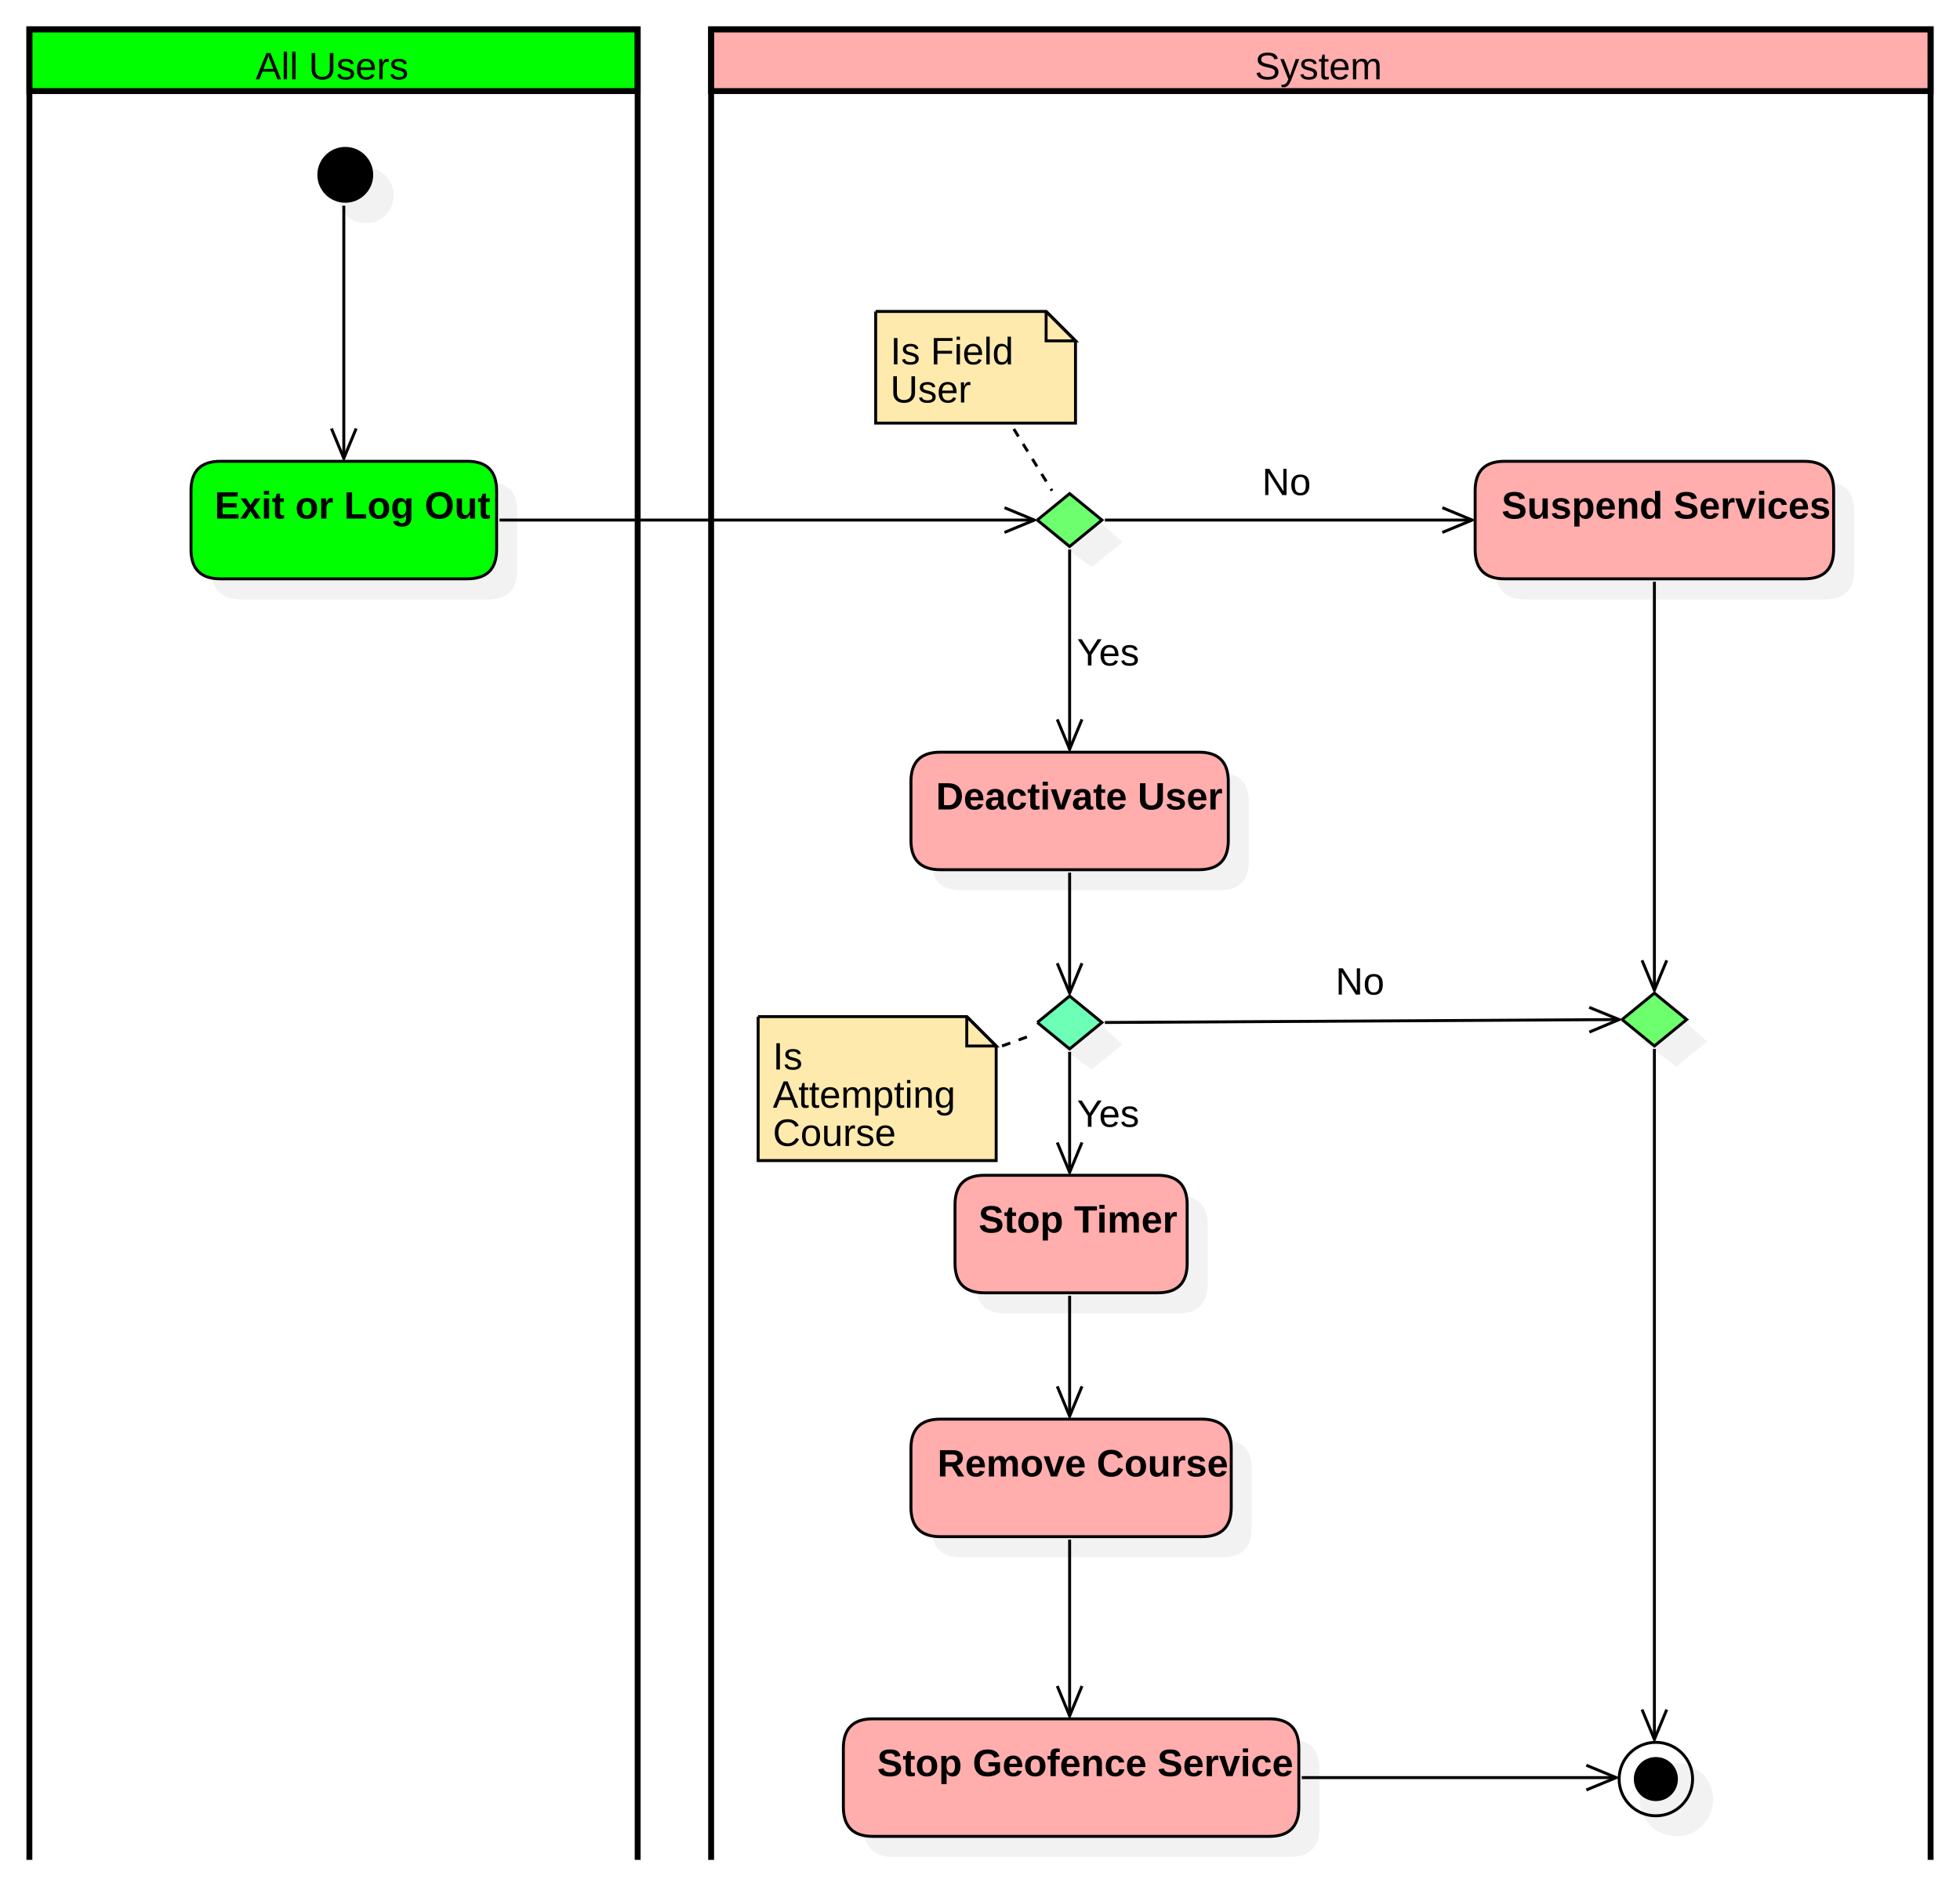
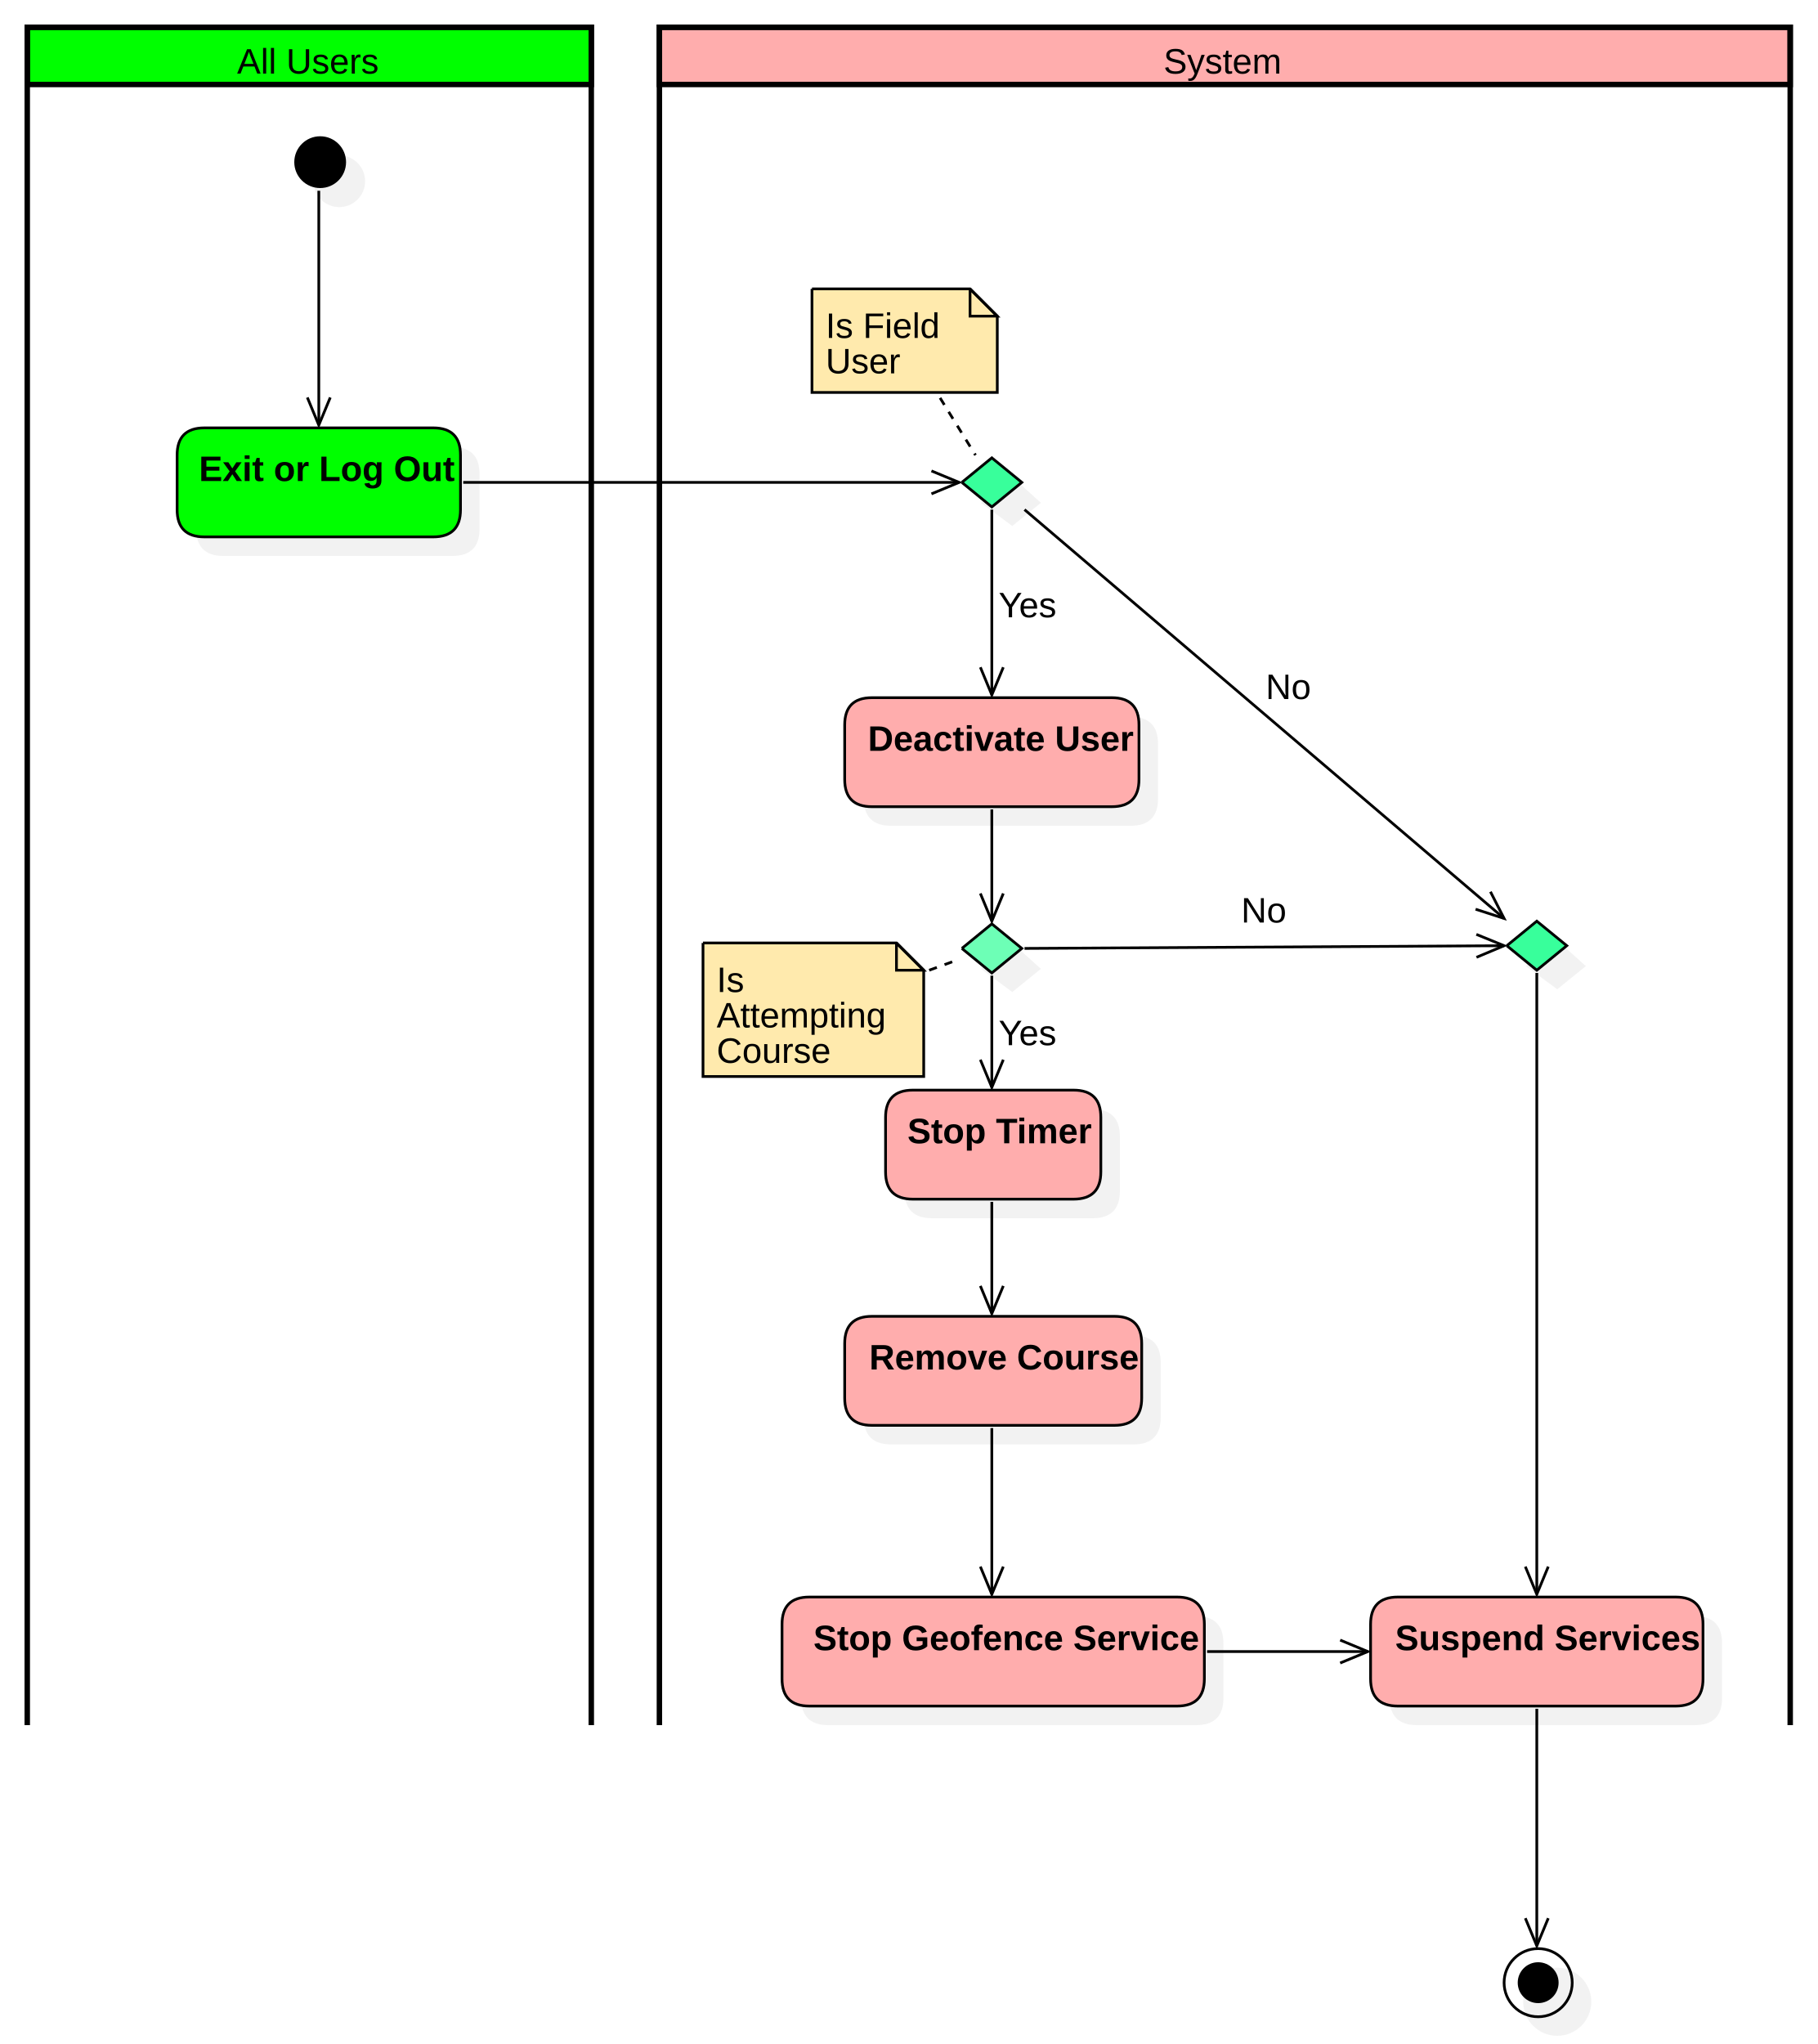
- <svg xmlns="http://www.w3.org/2000/svg" version="1.1" width="667" height="643">
+ <svg xmlns="http://www.w3.org/2000/svg" version="1.1" width="667" height="750">
  <defs />
  <g>
    <g transform="translate(-110,-30) scale(1,1)">
+       <rect fill="#ffadad" stroke="none" x="352" y="40" width="415" height="21" />
+     </g>
+     <g transform="translate(-110,-30) scale(1,1)">
+       <path fill="none" stroke="#000000" d="M 352 40 L 767 40 L 767 61 L 352 61 L 352 40 Z Z" stroke-miterlimit="10" stroke-width="2" />
+     </g>
+     <g transform="translate(-110,-30) scale(1,1)">
+       <path fill="none" stroke="#000000" d="M 352 663 L 352 40 L 767 40 L 767 663" stroke-miterlimit="10" stroke-width="2" />
+     </g>
+     <g transform="translate(-110,-30) scale(1,1)">
+       <g>
+         <path fill="none" stroke="none" />
+         <text fill="#000000" stroke="none" font-family="Arial" font-size="13px" font-style="normal" font-weight="normal" text-decoration="none" x="537" y="57">System</text>
+       </g>
+     </g>
+     <g transform="translate(-110,-30) scale(1,1)">
      <path fill="#C0C0C0" stroke="none" d="M 225 96.5 C 225 91.253 229.253 87 234.5 87 C 239.747 87 244 91.253 244 96.5 C 244 101.747 239.747 106 234.5 106 C 229.253 106 225 101.747 225 96.5 Z" opacity="0.2" />
    </g>
    <g transform="translate(-110,-30) scale(1,1)">
      <path fill="#000000" stroke="none" d="M 218 89.5 C 218 84.253 222.253 80 227.5 80 C 232.747 80 237 84.253 237 89.5 C 237 94.747 232.747 99 227.5 99 C 222.253 99 218 94.747 218 89.5 Z" />
    </g>
    <g transform="translate(-110,-30) scale(1,1)">
      <path fill="#C0C0C0" stroke="none" d="M 192 194 L 276 194 Q 286 194 286 204 L 286 224 Q 286 234 276 234 L 192 234 Q 182 234 182 224 L 182 204 Q 182 194 192 194 Z" opacity="0.2" />
    </g>
    <g transform="translate(-110,-30) scale(1,1)">
      <path fill="#00ff00" stroke="none" d="M 185 187 L 269 187 Q 279 187 279 197 L 279 217 Q 279 227 269 227 L 185 227 Q 175 227 175 217 L 175 197 Q 175 187 185 187 Z" />
    </g>
    <g transform="translate(-110,-30) scale(1,1)">
      <path fill="none" stroke="#000000" d="M 185 187 L 269 187 Q 279 187 279 197 L 279 217 Q 279 227 269 227 L 185 227 Q 175 227 175 217 L 175 197 Q 175 187 185 187 Z" stroke-miterlimit="10" />
    </g>
    <g transform="translate(-110,-30) scale(1,1)">
      <g>
        <path fill="none" stroke="none" />
        <text fill="#000000" stroke="none" font-family="Arial" font-size="13px" font-style="normal" font-weight="bold" text-decoration="none" x="183" y="206.5">Exit or Log Out</text>
      </g>
    </g>
    <g transform="translate(-110,-30) scale(1,1)">
      <path fill="#C0C0C0" stroke="none" d="M 470 214.5 L 481.5 205 L 492 214.5 L 481.5 223 L 470 214.5" opacity="0.2" />
    </g>
    <g transform="translate(-110,-30) scale(1,1)">
-       <path fill="#6dff6d" stroke="none" d="M 463 207 L 474 198 L 485 207 L 474 216 L 463 207" />
+       <path fill="#38ff9b" stroke="none" d="M 463 207 L 474 198 L 485 207 L 474 216 L 463 207" />
    </g>
    <g transform="translate(-110,-30) scale(1,1)">
      <path fill="none" stroke="#000000" d="M 463 207 L 474 198 L 485 207 L 474 216 L 463 207 L 463 207" stroke-miterlimit="10" />
    </g>
    <g transform="translate(-110,-30) scale(1,1)">
      <path fill="#C0C0C0" stroke="none" d="M 437 293 L 525 293 Q 535 293 535 303 L 535 323 Q 535 333 525 333 L 437 333 Q 427 333 427 323 L 427 303 Q 427 293 437 293 Z" opacity="0.2" />
    </g>
    <g transform="translate(-110,-30) scale(1,1)">
      <path fill="#ffadad" stroke="none" d="M 430 286 L 518 286 Q 528 286 528 296 L 528 316 Q 528 326 518 326 L 430 326 Q 420 326 420 316 L 420 296 Q 420 286 430 286 Z" />
    </g>
    <g transform="translate(-110,-30) scale(1,1)">
      <path fill="none" stroke="#000000" d="M 430 286 L 518 286 Q 528 286 528 296 L 528 316 Q 528 326 518 326 L 430 326 Q 420 326 420 316 L 420 296 Q 420 286 430 286 Z" stroke-miterlimit="10" />
    </g>
    <g transform="translate(-110,-30) scale(1,1)">
      <g>
        <path fill="none" stroke="none" />
        <text fill="#000000" stroke="none" font-family="Arial" font-size="13px" font-style="normal" font-weight="bold" text-decoration="none" x="428.5" y="305.5">Deactivate User</text>
      </g>
    </g>
    <g transform="translate(-110,-30) scale(1,1)">
      <path fill="#C0C0C0" stroke="none" d="M 452 437 L 511 437 Q 521 437 521 447 L 521 467 Q 521 477 511 477 L 452 477 Q 442 477 442 467 L 442 447 Q 442 437 452 437 Z" opacity="0.2" />
    </g>
    <g transform="translate(-110,-30) scale(1,1)">
      <path fill="#ffadad" stroke="none" d="M 445 430 L 504 430 Q 514 430 514 440 L 514 460 Q 514 470 504 470 L 445 470 Q 435 470 435 460 L 435 440 Q 435 430 445 430 Z" />
    </g>
    <g transform="translate(-110,-30) scale(1,1)">
      <path fill="none" stroke="#000000" d="M 445 430 L 504 430 Q 514 430 514 440 L 514 460 Q 514 470 504 470 L 445 470 Q 435 470 435 460 L 435 440 Q 435 430 445 430 Z" stroke-miterlimit="10" />
    </g>
    <g transform="translate(-110,-30) scale(1,1)">
      <g>
        <path fill="none" stroke="none" />
        <text fill="#000000" stroke="none" font-family="Arial" font-size="13px" font-style="normal" font-weight="bold" text-decoration="none" x="443" y="449.5">Stop Timer</text>
      </g>
    </g>
    <g transform="translate(-110,-30) scale(1,1)">
      <path fill="#C0C0C0" stroke="none" d="M 437 520 L 526 520 Q 536 520 536 530 L 536 550 Q 536 560 526 560 L 437 560 Q 427 560 427 550 L 427 530 Q 427 520 437 520 Z" opacity="0.2" />
    </g>
    <g transform="translate(-110,-30) scale(1,1)">
      <path fill="#ffadad" stroke="none" d="M 430 513 L 519 513 Q 529 513 529 523 L 529 543 Q 529 553 519 553 L 430 553 Q 420 553 420 543 L 420 523 Q 420 513 430 513 Z" />
    </g>
    <g transform="translate(-110,-30) scale(1,1)">
      <path fill="none" stroke="#000000" d="M 430 513 L 519 513 Q 529 513 529 523 L 529 543 Q 529 553 519 553 L 430 553 Q 420 553 420 543 L 420 523 Q 420 513 430 513 Z" stroke-miterlimit="10" />
    </g>
    <g transform="translate(-110,-30) scale(1,1)">
      <g>
        <path fill="none" stroke="none" />
        <text fill="#000000" stroke="none" font-family="Arial" font-size="13px" font-style="normal" font-weight="bold" text-decoration="none" x="429" y="532.5">Remove Course</text>
      </g>
    </g>
    <g transform="translate(-110,-30) scale(1,1)">
      <path fill="#C0C0C0" stroke="none" d="M 470 385.5 L 481.5 376 L 492 385.5 L 481.5 394 L 470 385.5" opacity="0.2" />
    </g>
    <g transform="translate(-110,-30) scale(1,1)">
      <path fill="#6dffb6" stroke="none" d="M 463 378 L 474 369 L 485 378 L 474 387 L 463 378" />
    </g>
    <g transform="translate(-110,-30) scale(1,1)">
      <path fill="none" stroke="#000000" d="M 463 378 L 474 369 L 485 378 L 474 387 L 463 378 L 463 378" stroke-miterlimit="10" />
    </g>
    <g transform="translate(-110,-30) scale(1,1)">
-       <path fill="#C0C0C0" stroke="none" d="M 629 194 L 731 194 Q 741 194 741 204 L 741 224 Q 741 234 731 234 L 629 234 Q 619 234 619 224 L 619 204 Q 619 194 629 194 Z" opacity="0.2" />
-     </g>
-     <g transform="translate(-110,-30) scale(1,1)">
-       <path fill="#ffadad" stroke="none" d="M 622 187 L 724 187 Q 734 187 734 197 L 734 217 Q 734 227 724 227 L 622 227 Q 612 227 612 217 L 612 197 Q 612 187 622 187 Z" />
-     </g>
-     <g transform="translate(-110,-30) scale(1,1)">
-       <path fill="none" stroke="#000000" d="M 622 187 L 724 187 Q 734 187 734 197 L 734 217 Q 734 227 724 227 L 622 227 Q 612 227 612 217 L 612 197 Q 612 187 622 187 Z" stroke-miterlimit="10" />
-     </g>
-     <g transform="translate(-110,-30) scale(1,1)">
-       <g>
-         <path fill="none" stroke="none" />
-         <text fill="#000000" stroke="none" font-family="Arial" font-size="13px" font-style="normal" font-weight="bold" text-decoration="none" x="621" y="206.5">Suspend Services</text>
-       </g>
-     </g>
-     <g transform="translate(-110,-30) scale(1,1)">
-       <path fill="#C0C0C0" stroke="none" d="M 414 622 L 549 622 Q 559 622 559 632 L 559 652 Q 559 662 549 662 L 414 662 Q 404 662 404 652 L 404 632 Q 404 622 414 622 Z" opacity="0.2" />
-     </g>
-     <g transform="translate(-110,-30) scale(1,1)">
-       <path fill="#ffadad" stroke="none" d="M 407 615 L 542 615 Q 552 615 552 625 L 552 645 Q 552 655 542 655 L 407 655 Q 397 655 397 645 L 397 625 Q 397 615 407 615 Z" />
-     </g>
-     <g transform="translate(-110,-30) scale(1,1)">
-       <path fill="none" stroke="#000000" d="M 407 615 L 542 615 Q 552 615 552 625 L 552 645 Q 552 655 542 655 L 407 655 Q 397 655 397 645 L 397 625 Q 397 615 407 615 Z" stroke-miterlimit="10" />
-     </g>
-     <g transform="translate(-110,-30) scale(1,1)">
-       <g>
-         <path fill="none" stroke="none" />
-         <text fill="#000000" stroke="none" font-family="Arial" font-size="13px" font-style="normal" font-weight="bold" text-decoration="none" x="408.5" y="634.5">Stop Geofence Service</text>
+       <path fill="#C0C0C0" stroke="none" d="M 414 623 L 549 623 Q 559 623 559 633 L 559 653 Q 559 663 549 663 L 414 663 Q 404 663 404 653 L 404 633 Q 404 623 414 623 Z" opacity="0.2" />
+     </g>
+     <g transform="translate(-110,-30) scale(1,1)">
+       <path fill="#ffadad" stroke="none" d="M 407 616 L 542 616 Q 552 616 552 626 L 552 646 Q 552 656 542 656 L 407 656 Q 397 656 397 646 L 397 626 Q 397 616 407 616 Z" />
+     </g>
+     <g transform="translate(-110,-30) scale(1,1)">
+       <path fill="none" stroke="#000000" d="M 407 616 L 542 616 Q 552 616 552 626 L 552 646 Q 552 656 542 656 L 407 656 Q 397 656 397 646 L 397 626 Q 397 616 407 616 Z" stroke-miterlimit="10" />
+     </g>
+     <g transform="translate(-110,-30) scale(1,1)">
+       <g>
+         <path fill="none" stroke="none" />
+         <text fill="#000000" stroke="none" font-family="Arial" font-size="13px" font-style="normal" font-weight="bold" text-decoration="none" x="408.5" y="635.5">Stop Geofence Service</text>
      </g>
    </g>
    <g transform="translate(-110,-30) scale(1,1)">
      <path fill="none" stroke="#000000" d="M 227 100 L 227 186" stroke-miterlimit="10" />
    </g>
    <g transform="translate(-110,-30) scale(1,1)">
      <path fill="none" stroke="#000000" d="M 222.79 175.837 L 227 186 L 231.21 175.837" stroke-miterlimit="10" />
    </g>
    <g transform="translate(-110,-30) scale(1,1)">
      <path fill="none" stroke="#000000" d="M 280 207 L 462 207" stroke-miterlimit="10" />
    </g>
    <g transform="translate(-110,-30) scale(1,1)">
      <path fill="none" stroke="#000000" d="M 451.837 211.21 L 462 207 L 451.837 202.79" stroke-miterlimit="10" />
    </g>
    <g transform="translate(-110,-30) scale(1,1)">
-       <path fill="none" stroke="#000000" d="M 486 207 L 611 207" stroke-miterlimit="10" />
-     </g>
-     <g transform="translate(-110,-30) scale(1,1)">
-       <path fill="none" stroke="#000000" d="M 600.837 211.21 L 611 207 L 600.837 202.79" stroke-miterlimit="10" />
-     </g>
-     <g transform="translate(-110,-30) scale(1,1)">
-       <g>
-         <path fill="none" stroke="none" />
-         <text fill="#000000" stroke="none" font-family="Arial" font-size="13px" font-style="normal" font-weight="normal" text-decoration="none" x="539.5" y="198.5">No</text>
-       </g>
-     </g>
-     <g transform="translate(-110,-30) scale(1,1)">
      <path fill="none" stroke="#000000" d="M 474 217 L 474 285" stroke-miterlimit="10" />
    </g>
    <g transform="translate(-110,-30) scale(1,1)">
      <path fill="none" stroke="#000000" d="M 469.79 274.837 L 474 285 L 478.21 274.837" stroke-miterlimit="10" />
    </g>
    <g transform="translate(-110,-30) scale(1,1)">
      <g>
        <path fill="none" stroke="none" />
        <text fill="#000000" stroke="none" font-family="Arial" font-size="13px" font-style="normal" font-weight="normal" text-decoration="none" x="476.5" y="256.5">Yes</text>
      </g>
    </g>
    <g transform="translate(-110,-30) scale(1,1)">
      <path fill="none" stroke="#000000" d="M 474 327 L 474 368" stroke-miterlimit="10" />
    </g>
    <g transform="translate(-110,-30) scale(1,1)">
      <path fill="none" stroke="#000000" d="M 469.79 357.837 L 474 368 L 478.21 357.837" stroke-miterlimit="10" />
    </g>
    <g transform="translate(-110,-30) scale(1,1)">
      <path fill="none" stroke="#000000" d="M 474 388 L 474 429" stroke-miterlimit="10" />
    </g>
    <g transform="translate(-110,-30) scale(1,1)">
      <path fill="none" stroke="#000000" d="M 469.79 418.837 L 474 429 L 478.21 418.837" stroke-miterlimit="10" />
    </g>
    <g transform="translate(-110,-30) scale(1,1)">
      <g>
        <path fill="none" stroke="none" />
        <text fill="#000000" stroke="none" font-family="Arial" font-size="13px" font-style="normal" font-weight="normal" text-decoration="none" x="476.5" y="413.5">Yes</text>
      </g>
    </g>
    <g transform="translate(-110,-30) scale(1,1)">
      <path fill="none" stroke="#000000" d="M 474 471 L 474 512" stroke-miterlimit="10" />
    </g>
    <g transform="translate(-110,-30) scale(1,1)">
      <path fill="none" stroke="#000000" d="M 469.79 501.837 L 474 512 L 478.21 501.837" stroke-miterlimit="10" />
    </g>
    <g transform="translate(-110,-30) scale(1,1)">
-       <path fill="none" stroke="#000000" d="M 474 554 L 474 614" stroke-miterlimit="10" />
-     </g>
-     <g transform="translate(-110,-30) scale(1,1)">
-       <path fill="none" stroke="#000000" d="M 469.79 603.837 L 474 614 L 478.21 603.837" stroke-miterlimit="10" />
-     </g>
-     <g transform="translate(-110,-30) scale(1,1)">
-       <path fill="#C0C0C0" stroke="none" d="M 669 384.5 L 680.5 375 L 691 384.5 L 680.5 393 L 669 384.5" opacity="0.2" />
-     </g>
-     <g transform="translate(-110,-30) scale(1,1)">
-       <path fill="#6dff6d" stroke="none" d="M 662 377 L 673 368 L 684 377 L 673 386 L 662 377" />
-     </g>
-     <g transform="translate(-110,-30) scale(1,1)">
-       <path fill="none" stroke="#000000" d="M 662 377 L 673 368 L 684 377 L 673 386 L 662 377 L 662 377" stroke-miterlimit="10" />
-     </g>
-     <g transform="translate(-110,-30) scale(1,1)">
-       <path fill="none" stroke="#000000" d="M 486 378 L 661 377" stroke-miterlimit="10" />
-     </g>
-     <g transform="translate(-110,-30) scale(1,1)">
-       <path fill="none" stroke="#000000" d="M 650.862 381.268 L 661 377 L 650.813 372.849" stroke-miterlimit="10" />
-     </g>
-     <g transform="translate(-110,-30) scale(1,1)">
-       <g>
-         <path fill="none" stroke="none" />
-         <text fill="#000000" stroke="none" font-family="Arial" font-size="13px" font-style="normal" font-weight="normal" text-decoration="none" x="564.5" y="368.5">No</text>
-       </g>
-     </g>
-     <g transform="translate(-110,-30) scale(1,1)">
-       <path fill="none" stroke="#000000" d="M 673 228 L 673 367" stroke-miterlimit="10" />
-     </g>
-     <g transform="translate(-110,-30) scale(1,1)">
-       <path fill="none" stroke="#000000" d="M 668.79 356.837 L 673 367 L 677.21 356.837" stroke-miterlimit="10" />
-     </g>
-     <g transform="translate(-110,-30) scale(1,1)">
-       <path fill="#C0C0C0" stroke="none" d="M 668 642.5 C 668 635.596 673.596 630 680.5 630 C 687.404 630 693 635.596 693 642.5 C 693 649.404 687.404 655 680.5 655 C 673.596 655 668 649.404 668 642.5 Z" opacity="0.2" />
-     </g>
-     <g transform="translate(-110,-30) scale(1,1)">
-       <path fill="none" stroke="#000000" d="M 661 635.5 C 661 628.596 666.596 623 673.5 623 C 680.404 623 686 628.596 686 635.5 C 686 642.404 680.404 648 673.5 648 C 666.596 648 661 642.404 661 635.5 Z" stroke-miterlimit="10" />
-     </g>
-     <g transform="translate(-110,-30) scale(1,1)">
-       <path fill="#000000" stroke="none" d="M 666 635.5 C 666 631.358 669.358 628 673.5 628 C 677.642 628 681 631.358 681 635.5 C 681 639.642 677.642 643 673.5 643 C 669.358 643 666 639.642 666 635.5 Z" />
-     </g>
-     <g transform="translate(-110,-30) scale(1,1)">
-       <path fill="none" stroke="#000000" d="M 553 635 L 660 635" stroke-miterlimit="10" />
-     </g>
-     <g transform="translate(-110,-30) scale(1,1)">
-       <path fill="none" stroke="#000000" d="M 649.837 639.21 L 660 635 L 649.837 630.79" stroke-miterlimit="10" />
-     </g>
-     <g transform="translate(-110,-30) scale(1,1)">
-       <path fill="none" stroke="#000000" d="M 673 387 L 673 622" stroke-miterlimit="10" />
-     </g>
-     <g transform="translate(-110,-30) scale(1,1)">
-       <path fill="none" stroke="#000000" d="M 668.79 611.837 L 673 622 L 677.21 611.837" stroke-miterlimit="10" />
+       <path fill="none" stroke="#000000" d="M 474 554 L 474 615" stroke-miterlimit="10" />
+     </g>
+     <g transform="translate(-110,-30) scale(1,1)">
+       <path fill="none" stroke="#000000" d="M 469.79 604.837 L 474 615 L 478.21 604.837" stroke-miterlimit="10" />
+     </g>
+     <g transform="translate(-110,-30) scale(1,1)">
+       <path fill="#C0C0C0" stroke="none" d="M 670 384.5 L 681.5 375 L 692 384.5 L 681.5 393 L 670 384.5" opacity="0.2" />
+     </g>
+     <g transform="translate(-110,-30) scale(1,1)">
+       <path fill="#38ff9b" stroke="none" d="M 663 377 L 674 368 L 685 377 L 674 386 L 663 377" />
+     </g>
+     <g transform="translate(-110,-30) scale(1,1)">
+       <path fill="none" stroke="#000000" d="M 663 377 L 674 368 L 685 377 L 674 386 L 663 377 L 663 377" stroke-miterlimit="10" />
+     </g>
+     <g transform="translate(-110,-30) scale(1,1)">
+       <path fill="none" stroke="#000000" d="M 486 378 L 662 377" stroke-miterlimit="10" />
+     </g>
+     <g transform="translate(-110,-30) scale(1,1)">
+       <path fill="none" stroke="#000000" d="M 651.861 381.267 L 662 377 L 651.814 372.848" stroke-miterlimit="10" />
+     </g>
+     <g transform="translate(-110,-30) scale(1,1)">
+       <g>
+         <path fill="none" stroke="none" />
+         <text fill="#000000" stroke="none" font-family="Arial" font-size="13px" font-style="normal" font-weight="normal" text-decoration="none" x="565.5" y="368.5">No</text>
+       </g>
    </g>
    <g transform="translate(-110,-30) scale(1,1)">
      <path fill="#ffeaad" stroke="none" d="M 408 136 L 466 136 L 476 146 L 476 174 L 408 174 L 408 136" />
    </g>
    <g transform="translate(-110,-30) scale(1,1)">
      <path fill="none" stroke="#000000" d="M 408 136 L 466 136 L 476 146 L 476 174 L 408 174 L 408 136 L 408 136" stroke-miterlimit="10" />
    </g>
    <g transform="translate(-110,-30) scale(1,1)">
      <path fill="none" stroke="#000000" d="M 466 136 L 466 146 L 476 146 L 466 136" stroke-miterlimit="10" />
    </g>
    <g transform="translate(-110,-30) scale(1,1)">
      <g>
        <path fill="none" stroke="none" />
        <text fill="#000000" stroke="none" font-family="Arial" font-size="13px" font-style="normal" font-weight="normal" text-decoration="none" x="413" y="154">Is Field</text>
        <text fill="#000000" stroke="none" font-family="Arial" font-size="13px" font-style="normal" font-weight="normal" text-decoration="none" x="413" y="167">User</text>
      </g>
    </g>
    <g transform="translate(-110,-30) scale(1,1)">
      <path fill="none" stroke="#000000" d="M 455 176 L 468 197" stroke-miterlimit="10" stroke-dasharray="3" />
    </g>
    <g transform="translate(-110,-30) scale(1,1)">
      <path fill="#ffeaad" stroke="none" d="M 368 376 L 439 376 L 449 386 L 449 425 L 368 425 L 368 376" />
    </g>
    <g transform="translate(-110,-30) scale(1,1)">
      <path fill="none" stroke="#000000" d="M 368 376 L 439 376 L 449 386 L 449 425 L 368 425 L 368 376 L 368 376" stroke-miterlimit="10" />
    </g>
    <g transform="translate(-110,-30) scale(1,1)">
      <path fill="none" stroke="#000000" d="M 439 376 L 439 386 L 449 386 L 439 376" stroke-miterlimit="10" />
    </g>
    <g transform="translate(-110,-30) scale(1,1)">
      <g>
        <path fill="none" stroke="none" />
        <text fill="#000000" stroke="none" font-family="Arial" font-size="13px" font-style="normal" font-weight="normal" text-decoration="none" x="373" y="394">Is</text>
        <text fill="#000000" stroke="none" font-family="Arial" font-size="13px" font-style="normal" font-weight="normal" text-decoration="none" x="373" y="407">Attempting</text>
        <text fill="#000000" stroke="none" font-family="Arial" font-size="13px" font-style="normal" font-weight="normal" text-decoration="none" x="373" y="420">Course</text>
      </g>
    </g>
    <g transform="translate(-110,-30) scale(1,1)">
      <path fill="none" stroke="#000000" d="M 451 386 L 462 382" stroke-miterlimit="10" stroke-dasharray="3" />
    </g>
    <g transform="translate(-110,-30) scale(1,1)">
      <rect fill="#00ff00" stroke="none" x="120" y="40" width="207" height="21" />
    </g>
    <g transform="translate(-110,-30) scale(1,1)">
      <path fill="none" stroke="#000000" d="M 120 40 L 327 40 L 327 61 L 120 61 L 120 40 Z Z" stroke-miterlimit="10" stroke-width="2" />
    </g>
    <g transform="translate(-110,-30) scale(1,1)">
      <path fill="none" stroke="#000000" d="M 120 663 L 120 40 L 327 40 L 327 663" stroke-miterlimit="10" stroke-width="2" />
    </g>
    <g transform="translate(-110,-30) scale(1,1)">
      <g>
        <path fill="none" stroke="none" />
        <text fill="#000000" stroke="none" font-family="Arial" font-size="13px" font-style="normal" font-weight="normal" text-decoration="none" x="197" y="57">All Users</text>
      </g>
    </g>
    <g transform="translate(-110,-30) scale(1,1)">
-       <rect fill="#ffadad" stroke="none" x="352" y="40" width="415" height="21" />
-     </g>
-     <g transform="translate(-110,-30) scale(1,1)">
-       <path fill="none" stroke="#000000" d="M 352 40 L 767 40 L 767 61 L 352 61 L 352 40 Z Z" stroke-miterlimit="10" stroke-width="2" />
-     </g>
-     <g transform="translate(-110,-30) scale(1,1)">
-       <path fill="none" stroke="#000000" d="M 352 663 L 352 40 L 767 40 L 767 663" stroke-miterlimit="10" stroke-width="2" />
-     </g>
-     <g transform="translate(-110,-30) scale(1,1)">
-       <g>
-         <path fill="none" stroke="none" />
-         <text fill="#000000" stroke="none" font-family="Arial" font-size="13px" font-style="normal" font-weight="normal" text-decoration="none" x="537" y="57">System</text>
-       </g>
+       <path fill="#C0C0C0" stroke="none" d="M 630 623 L 732 623 Q 742 623 742 633 L 742 653 Q 742 663 732 663 L 630 663 Q 620 663 620 653 L 620 633 Q 620 623 630 623 Z" opacity="0.2" />
+     </g>
+     <g transform="translate(-110,-30) scale(1,1)">
+       <path fill="#ffadad" stroke="none" d="M 623 616 L 725 616 Q 735 616 735 626 L 735 646 Q 735 656 725 656 L 623 656 Q 613 656 613 646 L 613 626 Q 613 616 623 616 Z" />
+     </g>
+     <g transform="translate(-110,-30) scale(1,1)">
+       <path fill="none" stroke="#000000" d="M 623 616 L 725 616 Q 735 616 735 626 L 735 646 Q 735 656 725 656 L 623 656 Q 613 656 613 646 L 613 626 Q 613 616 623 616 Z" stroke-miterlimit="10" />
+     </g>
+     <g transform="translate(-110,-30) scale(1,1)">
+       <g>
+         <path fill="none" stroke="none" />
+         <text fill="#000000" stroke="none" font-family="Arial" font-size="13px" font-style="normal" font-weight="bold" text-decoration="none" x="622" y="635.5">Suspend Services</text>
+       </g>
+     </g>
+     <g transform="translate(-110,-30) scale(1,1)">
+       <path fill="#C0C0C0" stroke="none" d="M 669 764.5 C 669 757.596 674.596 752 681.5 752 C 688.404 752 694 757.596 694 764.5 C 694 771.404 688.404 777 681.5 777 C 674.596 777 669 771.404 669 764.5 Z" opacity="0.2" />
+     </g>
+     <g transform="translate(-110,-30) scale(1,1)">
+       <path fill="none" stroke="#000000" d="M 662 757.5 C 662 750.596 667.596 745 674.5 745 C 681.404 745 687 750.596 687 757.5 C 687 764.404 681.404 770 674.5 770 C 667.596 770 662 764.404 662 757.5 Z" stroke-miterlimit="10" />
+     </g>
+     <g transform="translate(-110,-30) scale(1,1)">
+       <path fill="#000000" stroke="none" d="M 667 757.5 C 667 753.358 670.358 750 674.5 750 C 678.642 750 682 753.358 682 757.5 C 682 761.642 678.642 765 674.5 765 C 670.358 765 667 761.642 667 757.5 Z" />
+     </g>
+     <g transform="translate(-110,-30) scale(1,1)">
+       <path fill="none" stroke="#000000" d="M 486 217 L 662 367" stroke-miterlimit="10" />
+     </g>
+     <g transform="translate(-110,-30) scale(1,1)">
+       <path fill="none" stroke="#000000" d="M 651.535 363.612 L 662 367 L 656.996 357.204" stroke-miterlimit="10" />
+     </g>
+     <g transform="translate(-110,-30) scale(1,1)">
+       <g>
+         <path fill="none" stroke="none" />
+         <text fill="#000000" stroke="none" font-family="Arial" font-size="13px" font-style="normal" font-weight="normal" text-decoration="none" x="574.5" y="286.5">No</text>
+       </g>
+     </g>
+     <g transform="translate(-110,-30) scale(1,1)">
+       <path fill="none" stroke="#000000" d="M 674 387 L 674 615" stroke-miterlimit="10" />
+     </g>
+     <g transform="translate(-110,-30) scale(1,1)">
+       <path fill="none" stroke="#000000" d="M 669.79 604.837 L 674 615 L 678.21 604.837" stroke-miterlimit="10" />
+     </g>
+     <g transform="translate(-110,-30) scale(1,1)">
+       <path fill="none" stroke="#000000" d="M 553 636 L 612 636" stroke-miterlimit="10" />
+     </g>
+     <g transform="translate(-110,-30) scale(1,1)">
+       <path fill="none" stroke="#000000" d="M 601.837 640.21 L 612 636 L 601.837 631.79" stroke-miterlimit="10" />
+     </g>
+     <g transform="translate(-110,-30) scale(1,1)">
+       <path fill="none" stroke="#000000" d="M 674 657 L 674 744" stroke-miterlimit="10" />
+     </g>
+     <g transform="translate(-110,-30) scale(1,1)">
+       <path fill="none" stroke="#000000" d="M 669.79 733.837 L 674 744 L 678.21 733.837" stroke-miterlimit="10" />
    </g>
  </g>
</svg>
